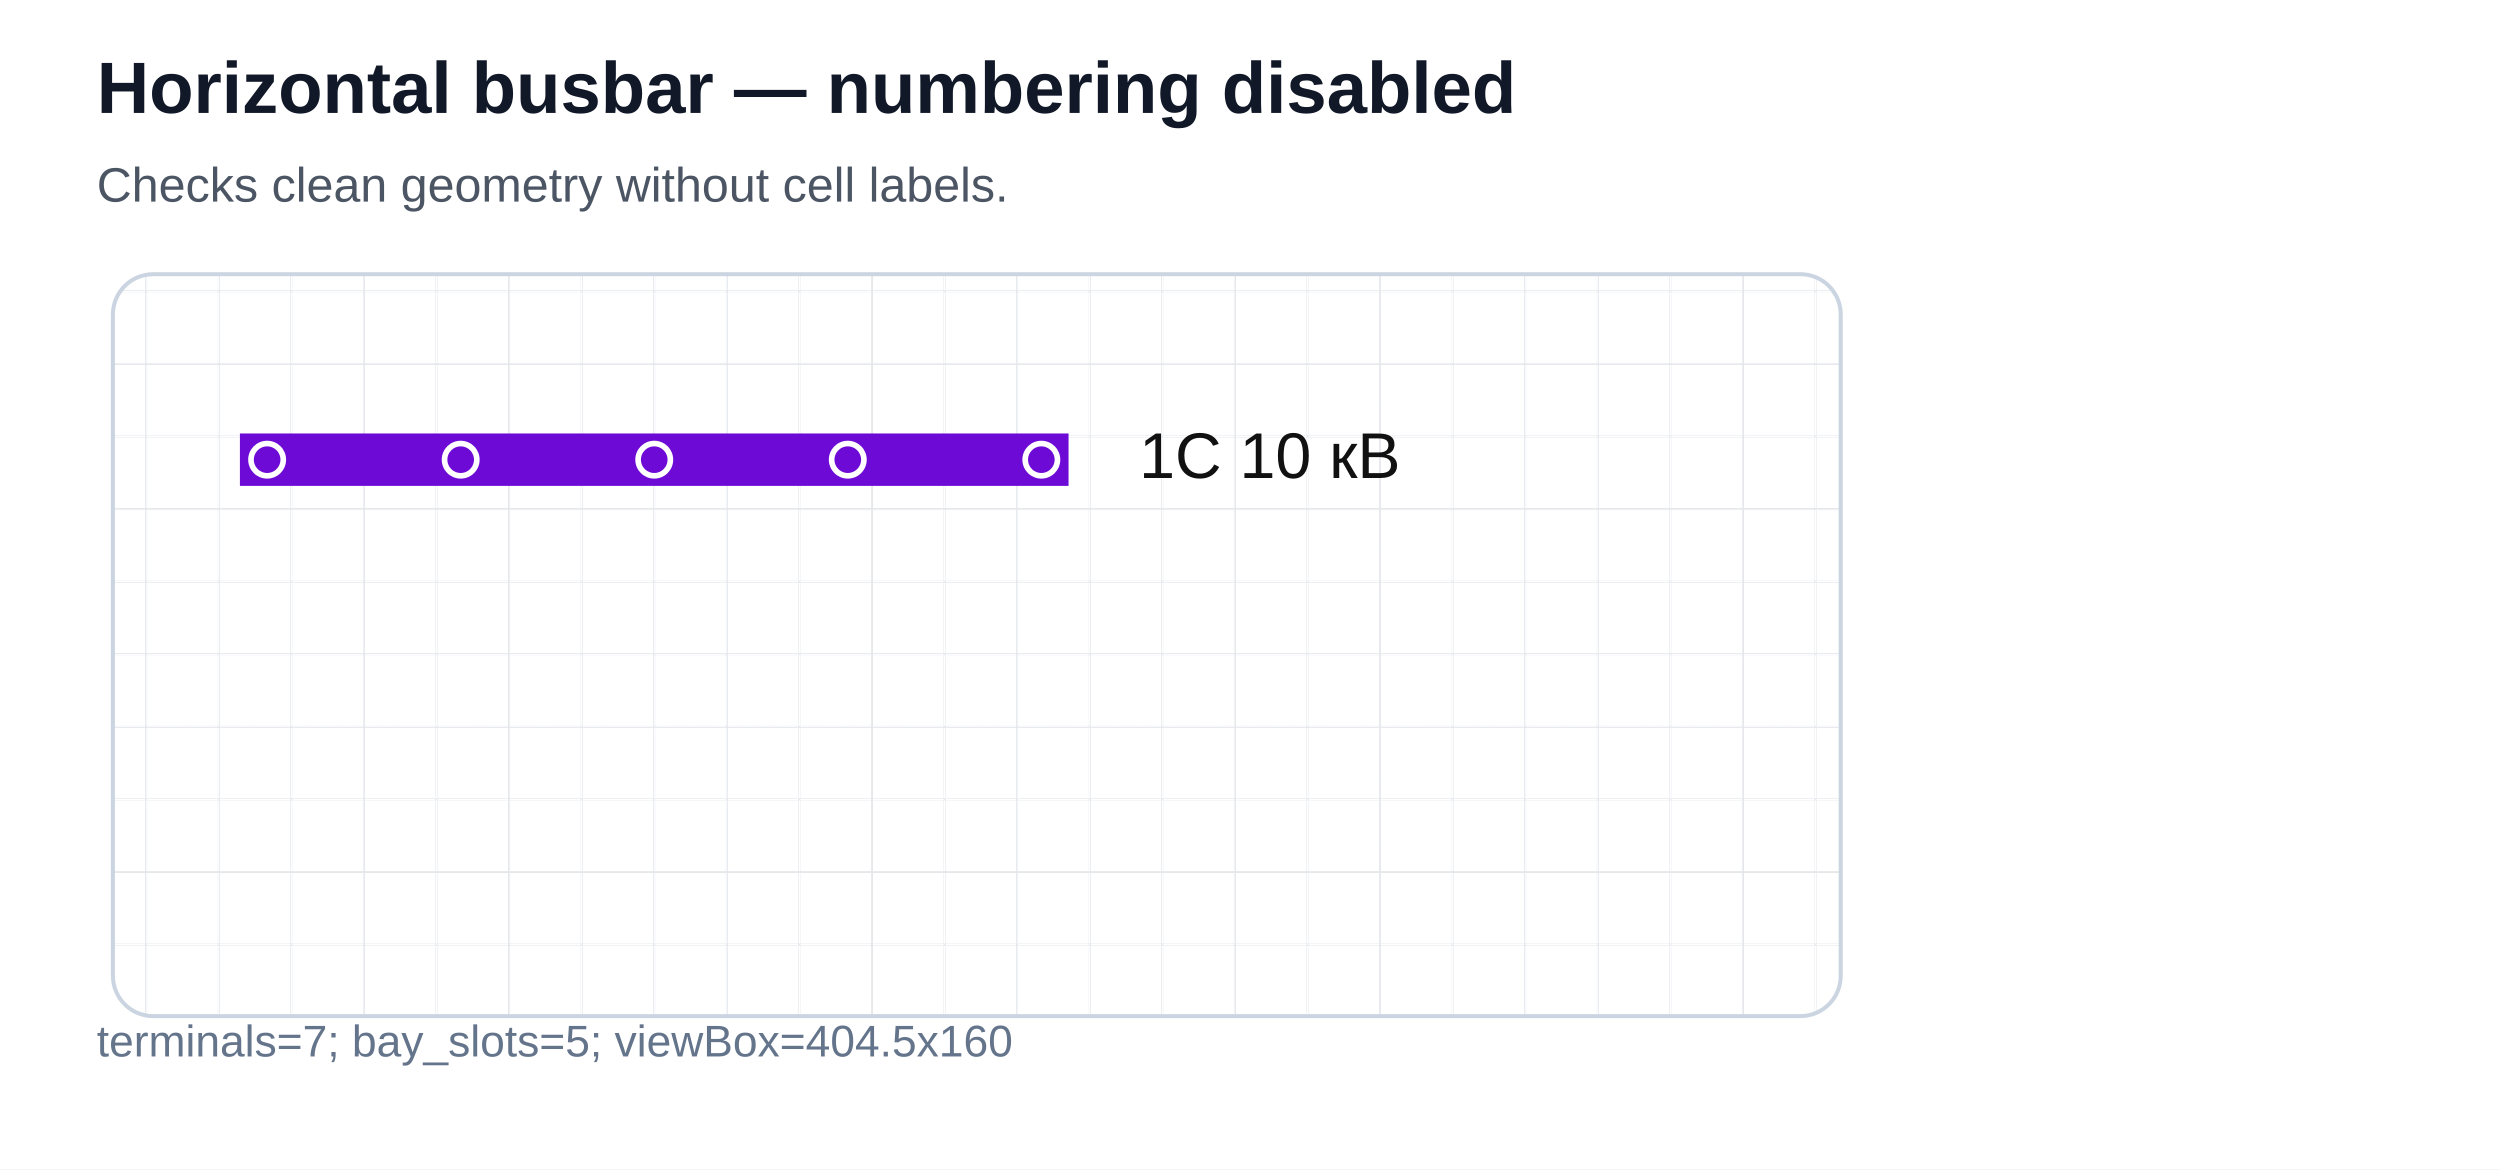
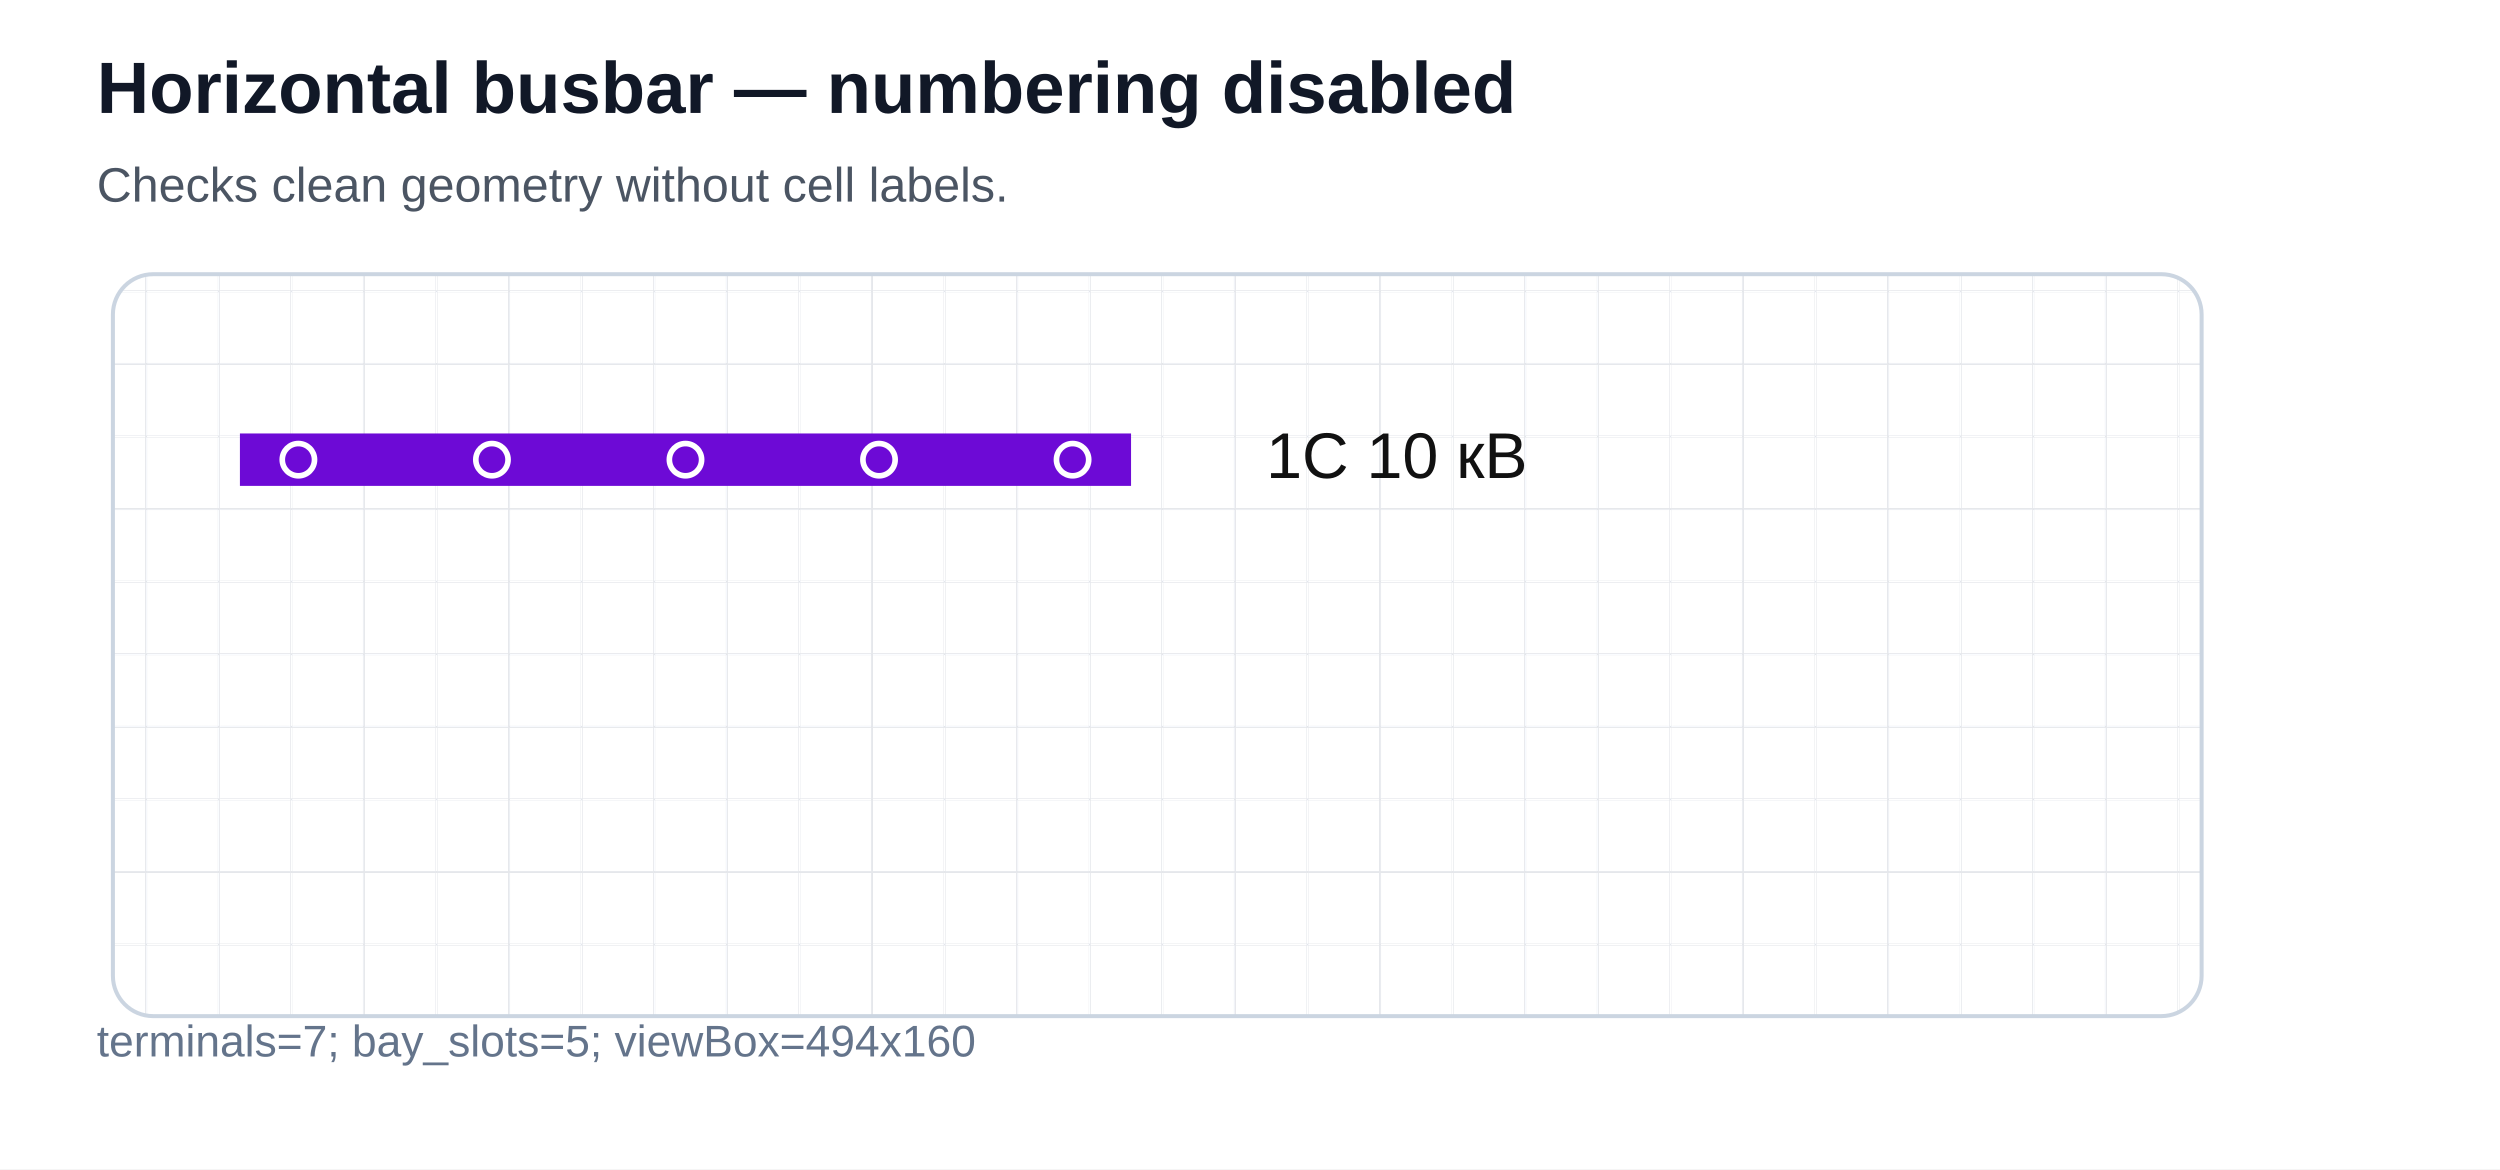
<svg xmlns="http://www.w3.org/2000/svg" width="620" height="290" viewBox="0 0 620 290">
  <rect width="100%" height="100%" fill="#ffffff" />
  <defs>
    <pattern id="grid" width="18" height="18" patternUnits="userSpaceOnUse">
      <path d="M 18 0 L 0 0 0 18" fill="none" stroke="#e5e7eb" stroke-width="1" />
    </pattern>
  </defs>
  <text x="24" y="28" font-family="Arial, sans-serif" font-size="18" font-weight="700" fill="#111827">Horizontal busbar — numbering disabled</text>
  <text x="24" y="50" font-family="Arial, sans-serif" font-size="12" fill="#4b5563">Checks clean geometry without cell labels.</text>
-   <rect x="28" y="68" width="428.5" height="184" fill="url(#grid)" stroke="#cbd5e1" rx="10" />
+   <rect x="28" y="68" width="518" height="184" fill="url(#grid)" stroke="#cbd5e1" rx="10" />
  <g transform="translate(40, 80)" style="color:#4b5563;--voltage-color:#4b5563;--slot-color:#2563eb;--label-color:#111827">
-     <rect x="20" y="28" width="204.5" height="12" fill="var(--busbar-color, #6d0ad6)" stroke="var(--busbar-color, #6d0ad6)" stroke-width="1" rx="0" />
-     <circle cx="26.25" cy="34" r="4" fill="none" stroke="var(--slot-stroke, #ffffff)" stroke-width="1.4" />
-     <circle cx="74.25" cy="34" r="4" fill="none" stroke="var(--slot-stroke, #ffffff)" stroke-width="1.4" />
-     <circle cx="122.25" cy="34" r="4" fill="none" stroke="var(--slot-stroke, #ffffff)" stroke-width="1.4" />
-     <circle cx="170.25" cy="34" r="4" fill="none" stroke="var(--slot-stroke, #ffffff)" stroke-width="1.4" />
-     <circle cx="218.25" cy="34" r="4" fill="none" stroke="var(--slot-stroke, #ffffff)" stroke-width="1.4" />
-     <text x="242.5" y="34" font-family="Arial, sans-serif" font-size="16" dominant-baseline="middle" fill="var(--label-color, #111111)">1С 10 кВ</text>
+     <rect x="20" y="28" width="220" height="12" fill="var(--busbar-color, #6d0ad6)" stroke="var(--busbar-color, #6d0ad6)" stroke-width="1" rx="0" />
+     <circle cx="34" cy="34" r="4" fill="none" stroke="var(--slot-stroke, #ffffff)" stroke-width="1.4" />
+     <circle cx="82" cy="34" r="4" fill="none" stroke="var(--slot-stroke, #ffffff)" stroke-width="1.4" />
+     <circle cx="130" cy="34" r="4" fill="none" stroke="var(--slot-stroke, #ffffff)" stroke-width="1.4" />
+     <circle cx="178" cy="34" r="4" fill="none" stroke="var(--slot-stroke, #ffffff)" stroke-width="1.4" />
+     <circle cx="226" cy="34" r="4" fill="none" stroke="var(--slot-stroke, #ffffff)" stroke-width="1.4" />
+     <text x="274" y="34" transform="rotate(0 274 34)" font-family="Arial, sans-serif" font-size="16" dominant-baseline="middle" data-role="bus-label" data-draggable="true" data-offset-x="0" data-offset-y="0" data-rotation="0" fill="var(--label-color, #111111)">1С 10 кВ</text>
  </g>
-   <text x="24" y="262" font-family="Arial, sans-serif" font-size="11" fill="#64748b">terminals=7; bay_slots=5; viewBox=404.5x160</text>
+   <text x="24" y="262" font-family="Arial, sans-serif" font-size="11" fill="#64748b">terminals=7; bay_slots=5; viewBox=494x160</text>
</svg>
